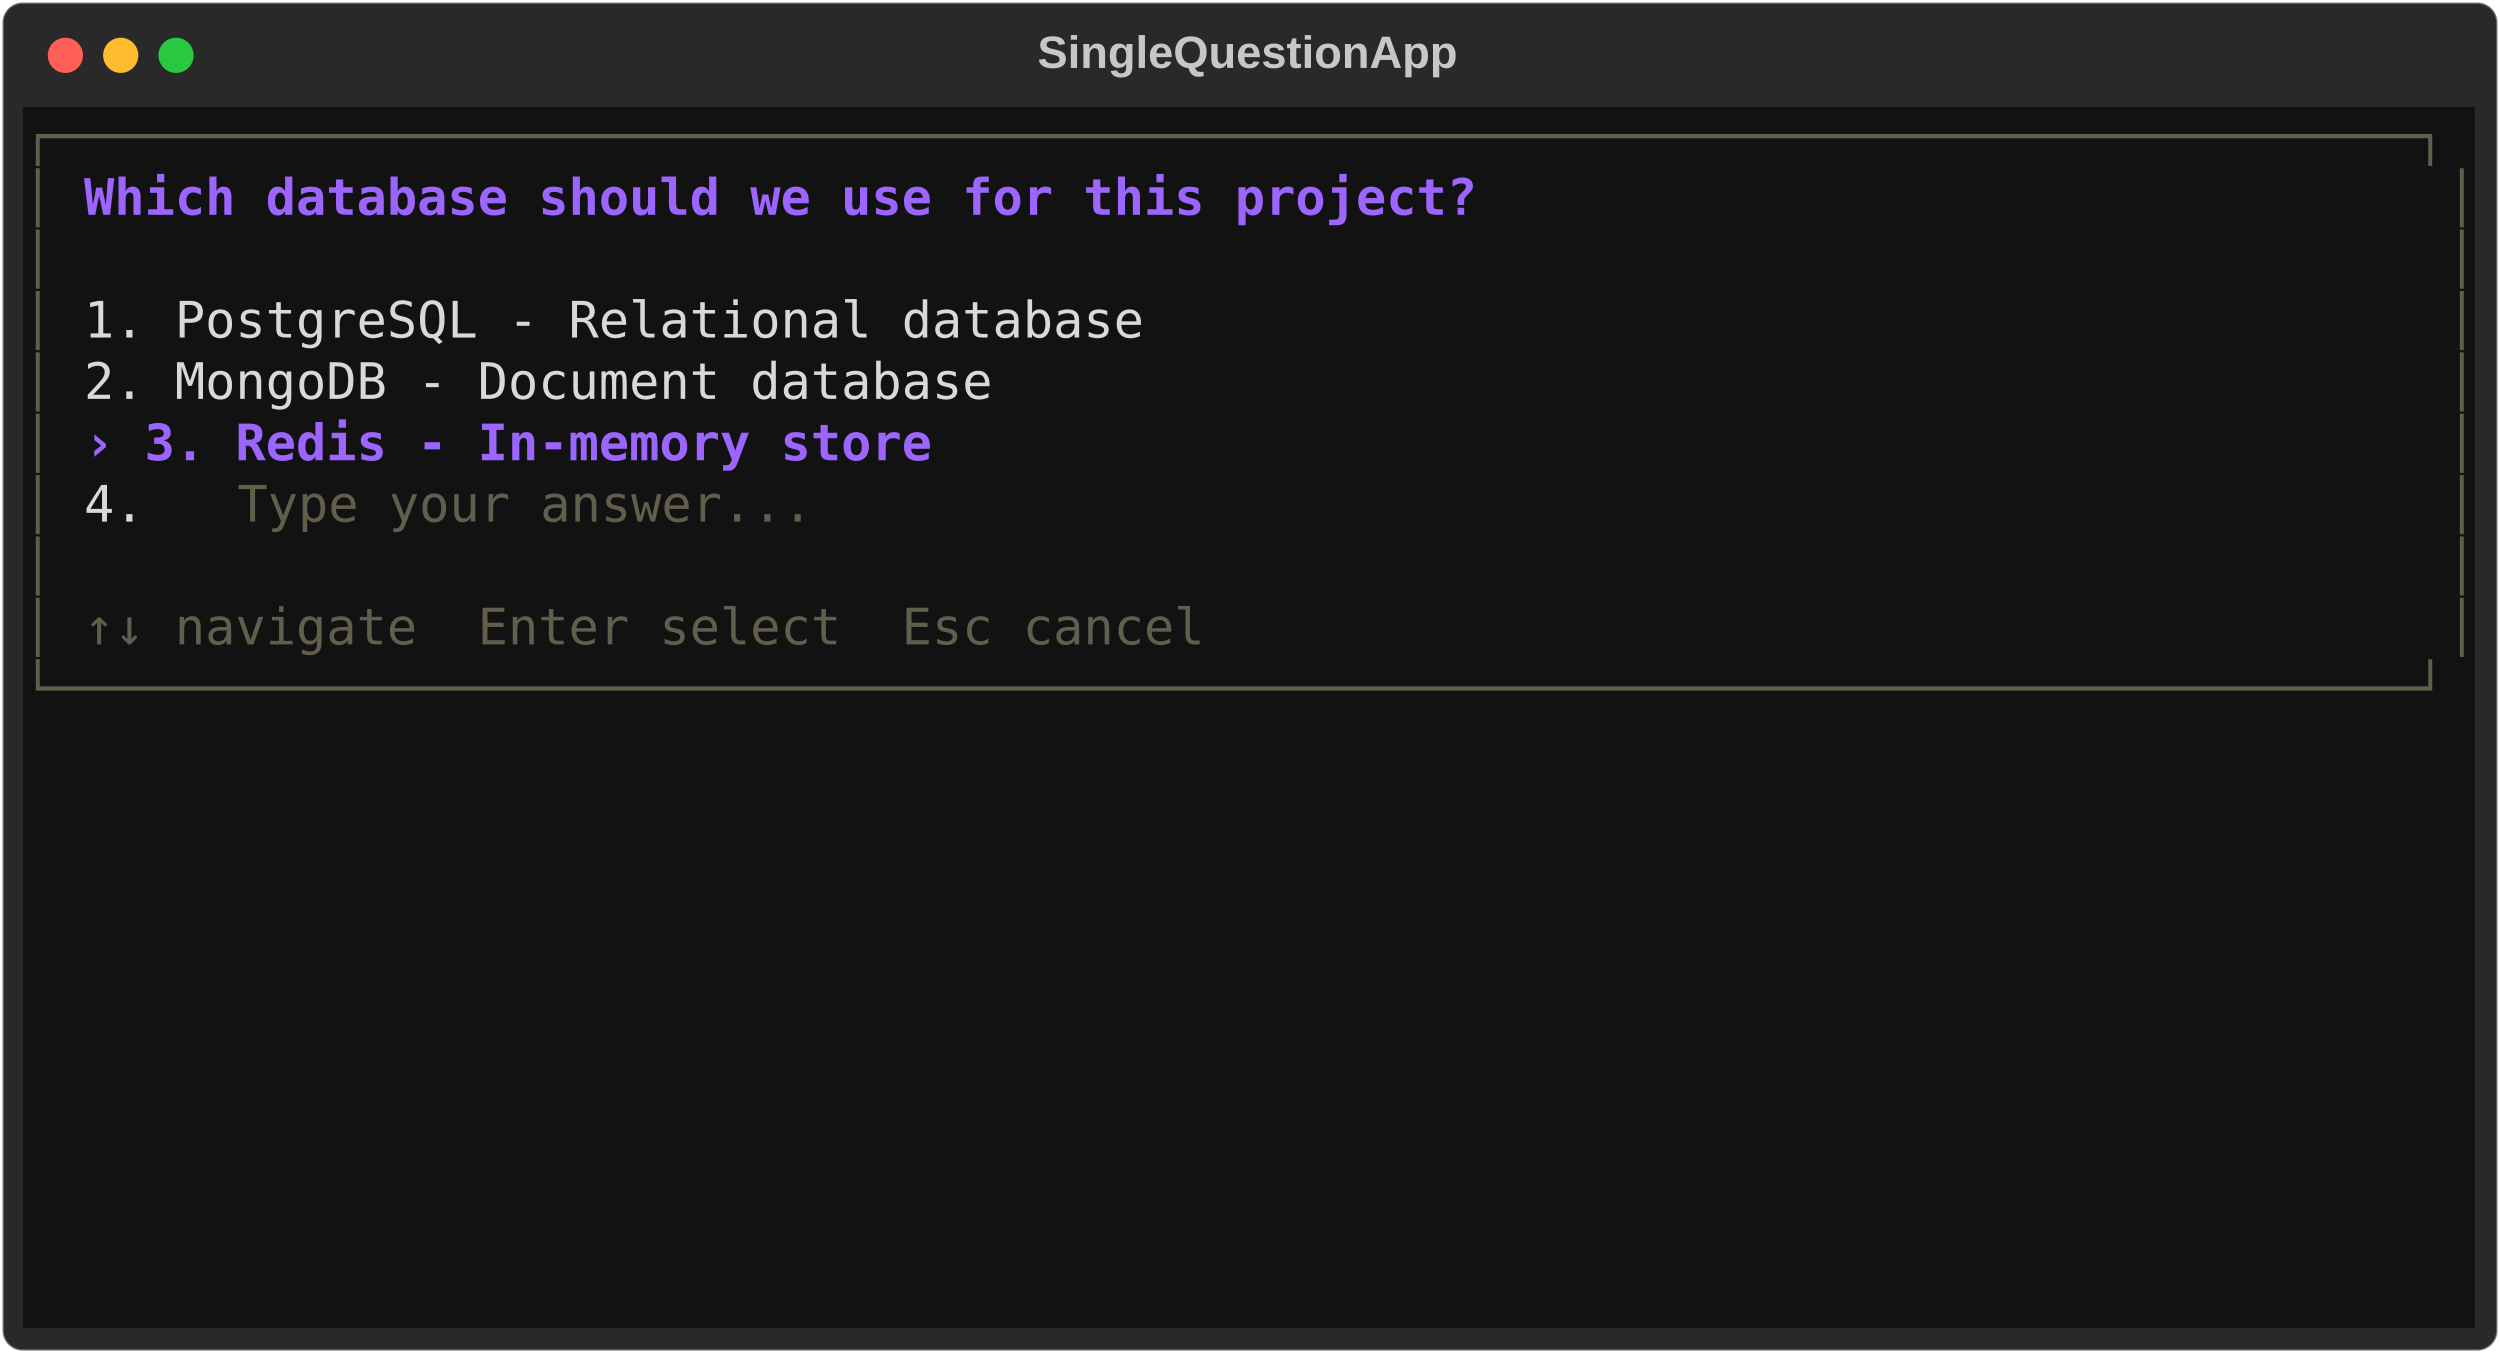
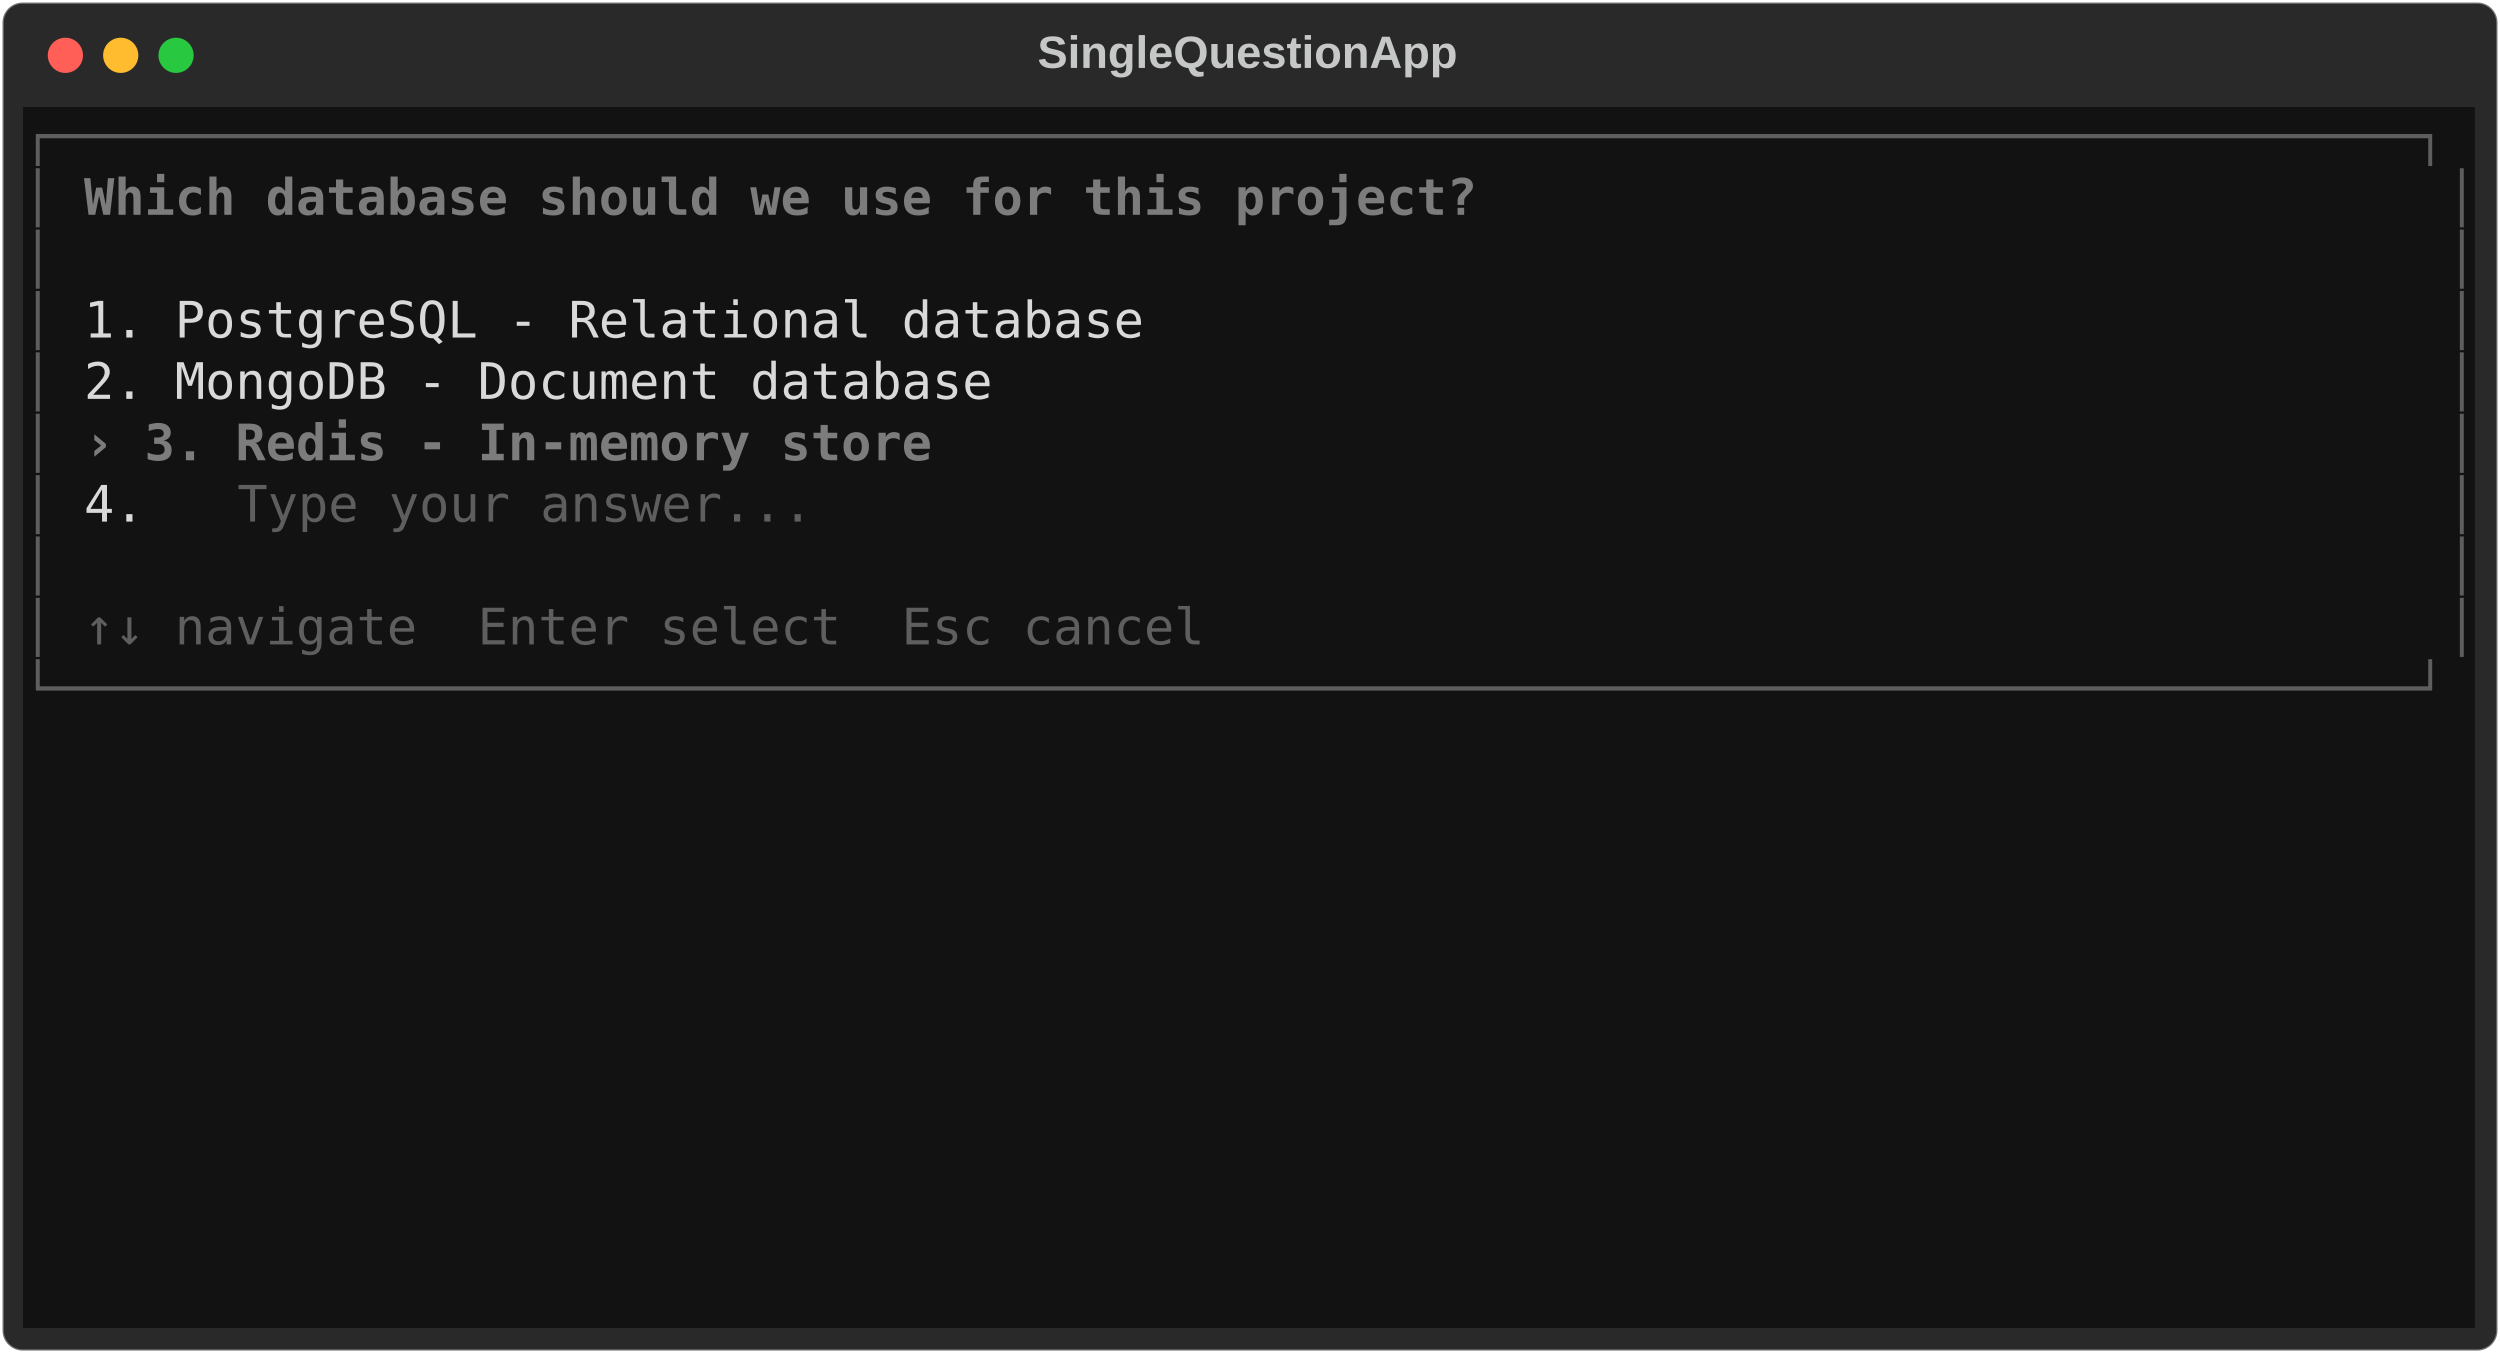
<svg xmlns="http://www.w3.org/2000/svg" class="rich-terminal" viewBox="0 0 994 538.0">
  <style>

    @font-face {
        font-family: "Fira Code";
        src: local("FiraCode-Regular"),
                url("https://cdnjs.cloudflare.com/ajax/libs/firacode/6.2.0/woff2/FiraCode-Regular.woff2") format("woff2"),
                url("https://cdnjs.cloudflare.com/ajax/libs/firacode/6.2.0/woff/FiraCode-Regular.woff") format("woff");
        font-style: normal;
        font-weight: 400;
    }
    @font-face {
        font-family: "Fira Code";
        src: local("FiraCode-Bold"),
                url("https://cdnjs.cloudflare.com/ajax/libs/firacode/6.2.0/woff2/FiraCode-Bold.woff2") format("woff2"),
                url("https://cdnjs.cloudflare.com/ajax/libs/firacode/6.2.0/woff/FiraCode-Bold.woff") format("woff");
        font-style: bold;
        font-weight: 700;
    }

    .terminal-matrix {
        font-family: Fira Code, monospace;
        font-size: 20px;
        line-height: 24.4px;
        font-variant-east-asian: full-width;
    }

    .terminal-title {
        font-size: 18px;
        font-weight: bold;
        font-family: arial;
    }

-     .terminal-r1 { fill: #625e4c }
+     .terminal-r1 { fill: #5e5e5e }
.terminal-r2 { fill: #c5c8c6 }
- .terminal-r3 { fill: #9d65ff;font-weight: bold }
+ .terminal-r3 { fill: #7c7c7c;font-weight: bold }
.terminal-r4 { fill: #d9d9d9 }
    </style>
  <defs>
    <clipPath id="terminal-clip-terminal">
      <rect x="0" y="0" width="975.0" height="487.0" />
    </clipPath>
    <clipPath id="terminal-line-0">
      <rect x="0" y="1.5" width="976" height="24.65" />
    </clipPath>
    <clipPath id="terminal-line-1">
      <rect x="0" y="25.9" width="976" height="24.65" />
    </clipPath>
    <clipPath id="terminal-line-2">
      <rect x="0" y="50.3" width="976" height="24.65" />
    </clipPath>
    <clipPath id="terminal-line-3">
      <rect x="0" y="74.7" width="976" height="24.65" />
    </clipPath>
    <clipPath id="terminal-line-4">
      <rect x="0" y="99.1" width="976" height="24.65" />
    </clipPath>
    <clipPath id="terminal-line-5">
      <rect x="0" y="123.5" width="976" height="24.65" />
    </clipPath>
    <clipPath id="terminal-line-6">
      <rect x="0" y="147.9" width="976" height="24.65" />
    </clipPath>
    <clipPath id="terminal-line-7">
      <rect x="0" y="172.3" width="976" height="24.65" />
    </clipPath>
    <clipPath id="terminal-line-8">
      <rect x="0" y="196.7" width="976" height="24.65" />
    </clipPath>
    <clipPath id="terminal-line-9">
      <rect x="0" y="221.1" width="976" height="24.65" />
    </clipPath>
    <clipPath id="terminal-line-10">
      <rect x="0" y="245.5" width="976" height="24.65" />
    </clipPath>
    <clipPath id="terminal-line-11">
      <rect x="0" y="269.9" width="976" height="24.65" />
    </clipPath>
    <clipPath id="terminal-line-12">
      <rect x="0" y="294.3" width="976" height="24.65" />
    </clipPath>
    <clipPath id="terminal-line-13">
      <rect x="0" y="318.7" width="976" height="24.65" />
    </clipPath>
    <clipPath id="terminal-line-14">
      <rect x="0" y="343.1" width="976" height="24.65" />
    </clipPath>
    <clipPath id="terminal-line-15">
      <rect x="0" y="367.5" width="976" height="24.65" />
    </clipPath>
    <clipPath id="terminal-line-16">
      <rect x="0" y="391.9" width="976" height="24.65" />
    </clipPath>
    <clipPath id="terminal-line-17">
      <rect x="0" y="416.3" width="976" height="24.65" />
    </clipPath>
    <clipPath id="terminal-line-18">
      <rect x="0" y="440.7" width="976" height="24.65" />
    </clipPath>
  </defs>
  <rect fill="#292929" stroke="rgba(255,255,255,0.35)" stroke-width="1" x="1" y="1" width="992" height="536" rx="8" />
  <text class="terminal-title" fill="#c5c8c6" text-anchor="middle" x="496" y="27">SingleQuestionApp</text>
  <g transform="translate(26,22)">
    <circle cx="0" cy="0" r="7" fill="#ff5f57" />
    <circle cx="22" cy="0" r="7" fill="#febc2e" />
    <circle cx="44" cy="0" r="7" fill="#28c840" />
  </g>
  <g transform="translate(9, 41)" clip-path="url(#terminal-clip-terminal)">
    <rect fill="#121212" x="0" y="1.5" width="976" height="24.65" shape-rendering="crispEdges" />
    <rect fill="#121212" x="0" y="25.9" width="12.2" height="24.65" shape-rendering="crispEdges" />
    <rect fill="#121212" x="12.2" y="25.9" width="12.2" height="24.65" shape-rendering="crispEdges" />
    <rect fill="#121212" x="24.4" y="25.9" width="561.2" height="24.65" shape-rendering="crispEdges" />
    <rect fill="#121212" x="585.6" y="25.9" width="378.2" height="24.65" shape-rendering="crispEdges" />
    <rect fill="#121212" x="963.8" y="25.9" width="12.2" height="24.65" shape-rendering="crispEdges" />
    <rect fill="#121212" x="0" y="50.3" width="12.2" height="24.65" shape-rendering="crispEdges" />
    <rect fill="#121212" x="12.2" y="50.3" width="951.6" height="24.65" shape-rendering="crispEdges" />
    <rect fill="#121212" x="963.8" y="50.3" width="12.2" height="24.65" shape-rendering="crispEdges" />
    <rect fill="#121212" x="0" y="74.7" width="12.2" height="24.65" shape-rendering="crispEdges" />
    <rect fill="#121212" x="12.2" y="74.7" width="12.2" height="24.65" shape-rendering="crispEdges" />
    <rect fill="#121212" x="24.4" y="74.7" width="451.4" height="24.65" shape-rendering="crispEdges" />
    <rect fill="#121212" x="475.8" y="74.7" width="488" height="24.65" shape-rendering="crispEdges" />
    <rect fill="#121212" x="963.8" y="74.7" width="12.2" height="24.65" shape-rendering="crispEdges" />
    <rect fill="#121212" x="0" y="99.1" width="12.2" height="24.65" shape-rendering="crispEdges" />
    <rect fill="#121212" x="12.2" y="99.1" width="12.2" height="24.65" shape-rendering="crispEdges" />
    <rect fill="#121212" x="24.4" y="99.1" width="390.4" height="24.65" shape-rendering="crispEdges" />
    <rect fill="#121212" x="414.8" y="99.1" width="549" height="24.65" shape-rendering="crispEdges" />
    <rect fill="#121212" x="963.8" y="99.1" width="12.2" height="24.65" shape-rendering="crispEdges" />
    <rect fill="#121212" x="0" y="123.5" width="12.2" height="24.65" shape-rendering="crispEdges" />
    <rect fill="#121212" x="12.2" y="123.5" width="12.2" height="24.65" shape-rendering="crispEdges" />
    <rect fill="#121212" x="24.4" y="123.5" width="341.6" height="24.65" shape-rendering="crispEdges" />
    <rect fill="#121212" x="366" y="123.5" width="597.8" height="24.65" shape-rendering="crispEdges" />
    <rect fill="#121212" x="963.8" y="123.5" width="12.2" height="24.65" shape-rendering="crispEdges" />
    <rect fill="#121212" x="0" y="147.9" width="12.2" height="24.65" shape-rendering="crispEdges" />
    <rect fill="#121212" x="12.2" y="147.9" width="12.2" height="24.65" shape-rendering="crispEdges" />
    <rect fill="#121212" x="24.4" y="147.9" width="61" height="24.65" shape-rendering="crispEdges" />
    <rect fill="#121212" x="85.4" y="147.9" width="231.8" height="24.65" shape-rendering="crispEdges" />
    <rect fill="#121212" x="317.2" y="147.9" width="646.6" height="24.65" shape-rendering="crispEdges" />
    <rect fill="#121212" x="963.8" y="147.9" width="12.2" height="24.65" shape-rendering="crispEdges" />
    <rect fill="#121212" x="0" y="172.3" width="12.2" height="24.65" shape-rendering="crispEdges" />
    <rect fill="#121212" x="12.2" y="172.3" width="951.6" height="24.65" shape-rendering="crispEdges" />
    <rect fill="#121212" x="963.8" y="172.3" width="12.2" height="24.65" shape-rendering="crispEdges" />
    <rect fill="#121212" x="0" y="196.7" width="12.2" height="24.65" shape-rendering="crispEdges" />
    <rect fill="#121212" x="12.2" y="196.7" width="12.2" height="24.65" shape-rendering="crispEdges" />
    <rect fill="#121212" x="24.4" y="196.7" width="451.4" height="24.65" shape-rendering="crispEdges" />
    <rect fill="#121212" x="475.8" y="196.7" width="488" height="24.65" shape-rendering="crispEdges" />
    <rect fill="#121212" x="963.8" y="196.7" width="12.2" height="24.65" shape-rendering="crispEdges" />
    <rect fill="#121212" x="0" y="221.1" width="976" height="24.65" shape-rendering="crispEdges" />
    <rect fill="#121212" x="0" y="245.5" width="976" height="24.65" shape-rendering="crispEdges" />
    <rect fill="#121212" x="0" y="269.9" width="976" height="24.65" shape-rendering="crispEdges" />
    <rect fill="#121212" x="0" y="294.3" width="976" height="24.65" shape-rendering="crispEdges" />
    <rect fill="#121212" x="0" y="318.7" width="976" height="24.65" shape-rendering="crispEdges" />
    <rect fill="#121212" x="0" y="343.1" width="976" height="24.65" shape-rendering="crispEdges" />
    <rect fill="#121212" x="0" y="367.5" width="976" height="24.65" shape-rendering="crispEdges" />
    <rect fill="#121212" x="0" y="391.9" width="976" height="24.65" shape-rendering="crispEdges" />
    <rect fill="#121212" x="0" y="416.3" width="976" height="24.65" shape-rendering="crispEdges" />
    <rect fill="#121212" x="0" y="440.7" width="976" height="24.65" shape-rendering="crispEdges" />
    <rect fill="#121212" x="0" y="465.1" width="976" height="24.65" shape-rendering="crispEdges" />
    <g class="terminal-matrix">
      <text class="terminal-r1" x="0" y="20" textLength="976" clip-path="url(#terminal-line-0)">┌──────────────────────────────────────────────────────────────────────────────┐</text>
      <text class="terminal-r2" x="976" y="20" textLength="12.2" clip-path="url(#terminal-line-0)">
</text>
      <text class="terminal-r1" x="0" y="44.4" textLength="12.2" clip-path="url(#terminal-line-1)">│</text>
      <text class="terminal-r3" x="24.4" y="44.4" textLength="561.2" clip-path="url(#terminal-line-1)">Which database should we use for this project?</text>
      <text class="terminal-r1" x="963.8" y="44.4" textLength="12.2" clip-path="url(#terminal-line-1)">│</text>
      <text class="terminal-r2" x="976" y="44.4" textLength="12.2" clip-path="url(#terminal-line-1)">
</text>
      <text class="terminal-r1" x="0" y="68.8" textLength="12.2" clip-path="url(#terminal-line-2)">│</text>
      <text class="terminal-r1" x="963.8" y="68.8" textLength="12.2" clip-path="url(#terminal-line-2)">│</text>
      <text class="terminal-r2" x="976" y="68.8" textLength="12.2" clip-path="url(#terminal-line-2)">
</text>
      <text class="terminal-r1" x="0" y="93.2" textLength="12.2" clip-path="url(#terminal-line-3)">│</text>
      <text class="terminal-r4" x="24.4" y="93.2" textLength="451.4" clip-path="url(#terminal-line-3)">  1. PostgreSQL - Relational database</text>
      <text class="terminal-r1" x="963.8" y="93.2" textLength="12.2" clip-path="url(#terminal-line-3)">│</text>
      <text class="terminal-r2" x="976" y="93.2" textLength="12.2" clip-path="url(#terminal-line-3)">
</text>
      <text class="terminal-r1" x="0" y="117.6" textLength="12.2" clip-path="url(#terminal-line-4)">│</text>
      <text class="terminal-r4" x="24.4" y="117.6" textLength="390.4" clip-path="url(#terminal-line-4)">  2. MongoDB - Document database</text>
      <text class="terminal-r1" x="963.8" y="117.6" textLength="12.2" clip-path="url(#terminal-line-4)">│</text>
      <text class="terminal-r2" x="976" y="117.6" textLength="12.2" clip-path="url(#terminal-line-4)">
</text>
      <text class="terminal-r1" x="0" y="142" textLength="12.2" clip-path="url(#terminal-line-5)">│</text>
      <text class="terminal-r3" x="24.4" y="142" textLength="341.6" clip-path="url(#terminal-line-5)">› 3. Redis - In-memory store</text>
      <text class="terminal-r1" x="963.8" y="142" textLength="12.2" clip-path="url(#terminal-line-5)">│</text>
      <text class="terminal-r2" x="976" y="142" textLength="12.2" clip-path="url(#terminal-line-5)">
</text>
      <text class="terminal-r1" x="0" y="166.4" textLength="12.2" clip-path="url(#terminal-line-6)">│</text>
      <text class="terminal-r4" x="24.4" y="166.4" textLength="61" clip-path="url(#terminal-line-6)">  4. </text>
      <text class="terminal-r1" x="85.4" y="166.4" textLength="231.8" clip-path="url(#terminal-line-6)">Type your answer...</text>
      <text class="terminal-r1" x="963.8" y="166.4" textLength="12.2" clip-path="url(#terminal-line-6)">│</text>
      <text class="terminal-r2" x="976" y="166.4" textLength="12.2" clip-path="url(#terminal-line-6)">
</text>
      <text class="terminal-r1" x="0" y="190.8" textLength="12.2" clip-path="url(#terminal-line-7)">│</text>
      <text class="terminal-r1" x="963.8" y="190.8" textLength="12.2" clip-path="url(#terminal-line-7)">│</text>
      <text class="terminal-r2" x="976" y="190.8" textLength="12.2" clip-path="url(#terminal-line-7)">
</text>
      <text class="terminal-r1" x="0" y="215.2" textLength="12.2" clip-path="url(#terminal-line-8)">│</text>
      <text class="terminal-r1" x="24.4" y="215.2" textLength="451.4" clip-path="url(#terminal-line-8)">↑↓ navigate  Enter select  Esc cancel</text>
      <text class="terminal-r1" x="963.8" y="215.2" textLength="12.2" clip-path="url(#terminal-line-8)">│</text>
      <text class="terminal-r2" x="976" y="215.2" textLength="12.2" clip-path="url(#terminal-line-8)">
</text>
      <text class="terminal-r1" x="0" y="239.6" textLength="976" clip-path="url(#terminal-line-9)">└──────────────────────────────────────────────────────────────────────────────┘</text>
      <text class="terminal-r2" x="976" y="239.6" textLength="12.2" clip-path="url(#terminal-line-9)">
</text>
      <text class="terminal-r2" x="976" y="264" textLength="12.2" clip-path="url(#terminal-line-10)">
</text>
      <text class="terminal-r2" x="976" y="288.4" textLength="12.2" clip-path="url(#terminal-line-11)">
</text>
      <text class="terminal-r2" x="976" y="312.8" textLength="12.2" clip-path="url(#terminal-line-12)">
</text>
      <text class="terminal-r2" x="976" y="337.2" textLength="12.2" clip-path="url(#terminal-line-13)">
</text>
      <text class="terminal-r2" x="976" y="361.6" textLength="12.2" clip-path="url(#terminal-line-14)">
</text>
      <text class="terminal-r2" x="976" y="386" textLength="12.2" clip-path="url(#terminal-line-15)">
</text>
      <text class="terminal-r2" x="976" y="410.4" textLength="12.2" clip-path="url(#terminal-line-16)">
</text>
      <text class="terminal-r2" x="976" y="434.8" textLength="12.2" clip-path="url(#terminal-line-17)">
</text>
      <text class="terminal-r2" x="976" y="459.2" textLength="12.2" clip-path="url(#terminal-line-18)">
</text>
    </g>
  </g>
</svg>
